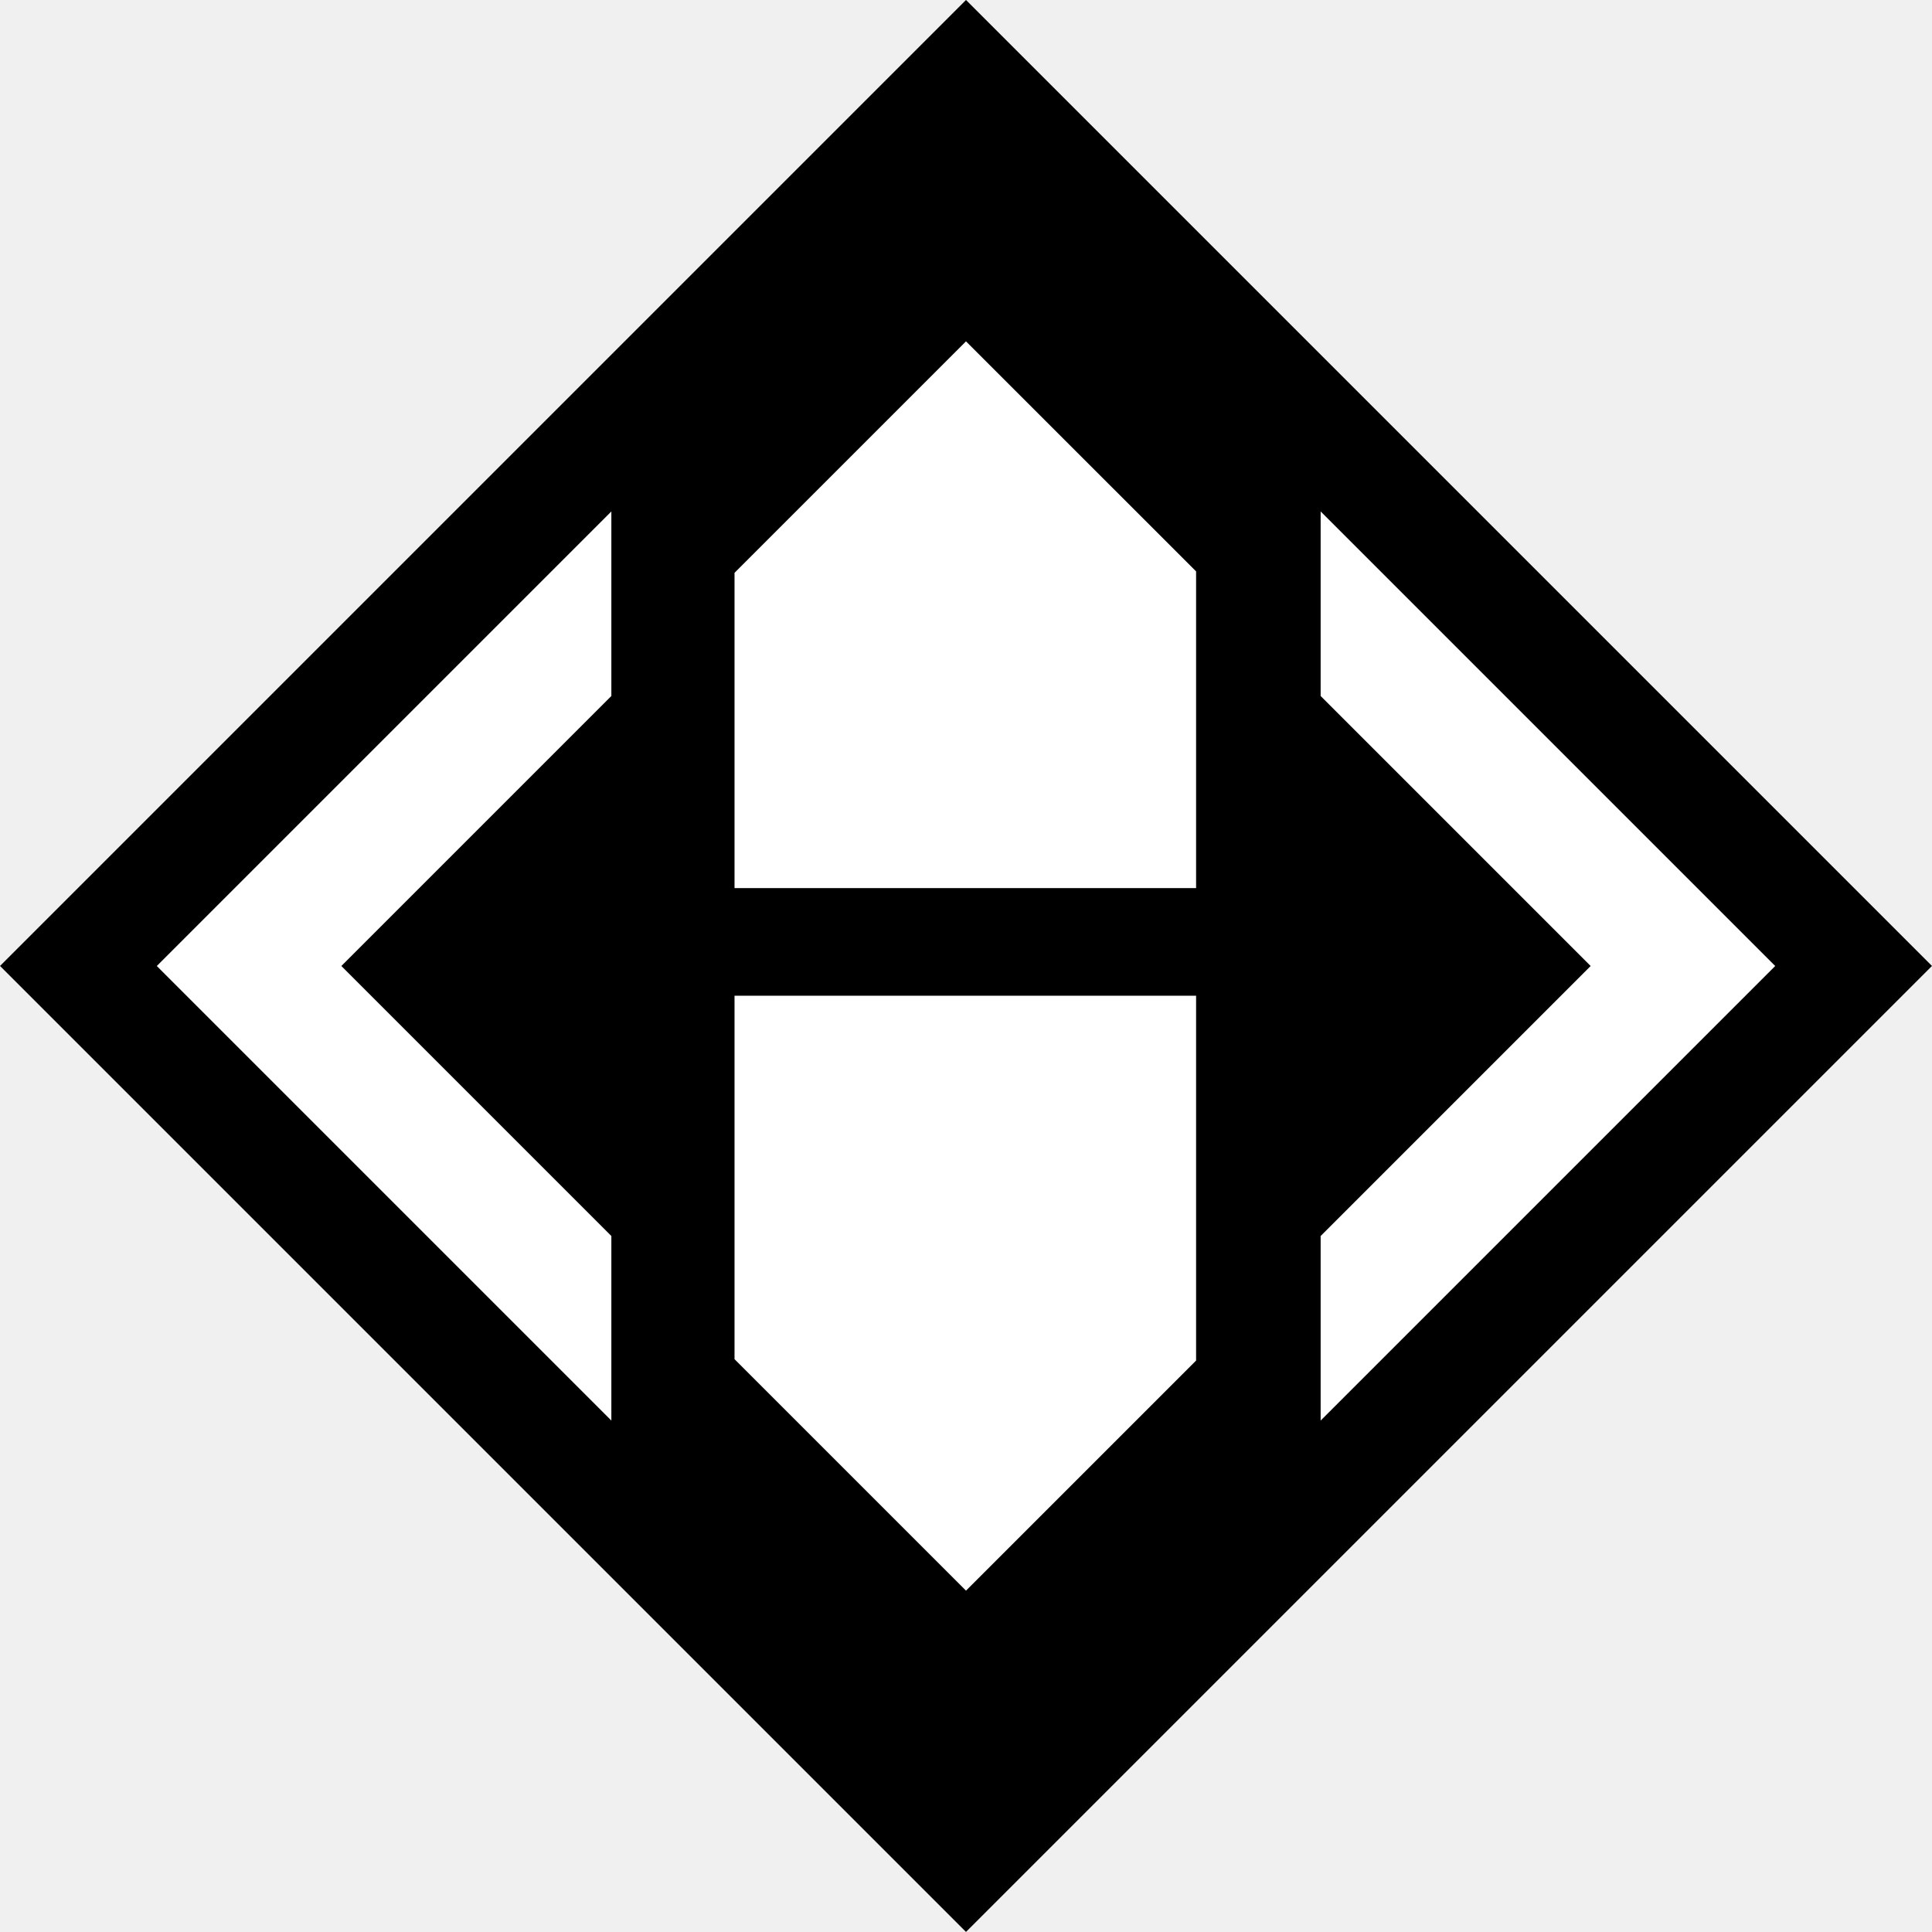
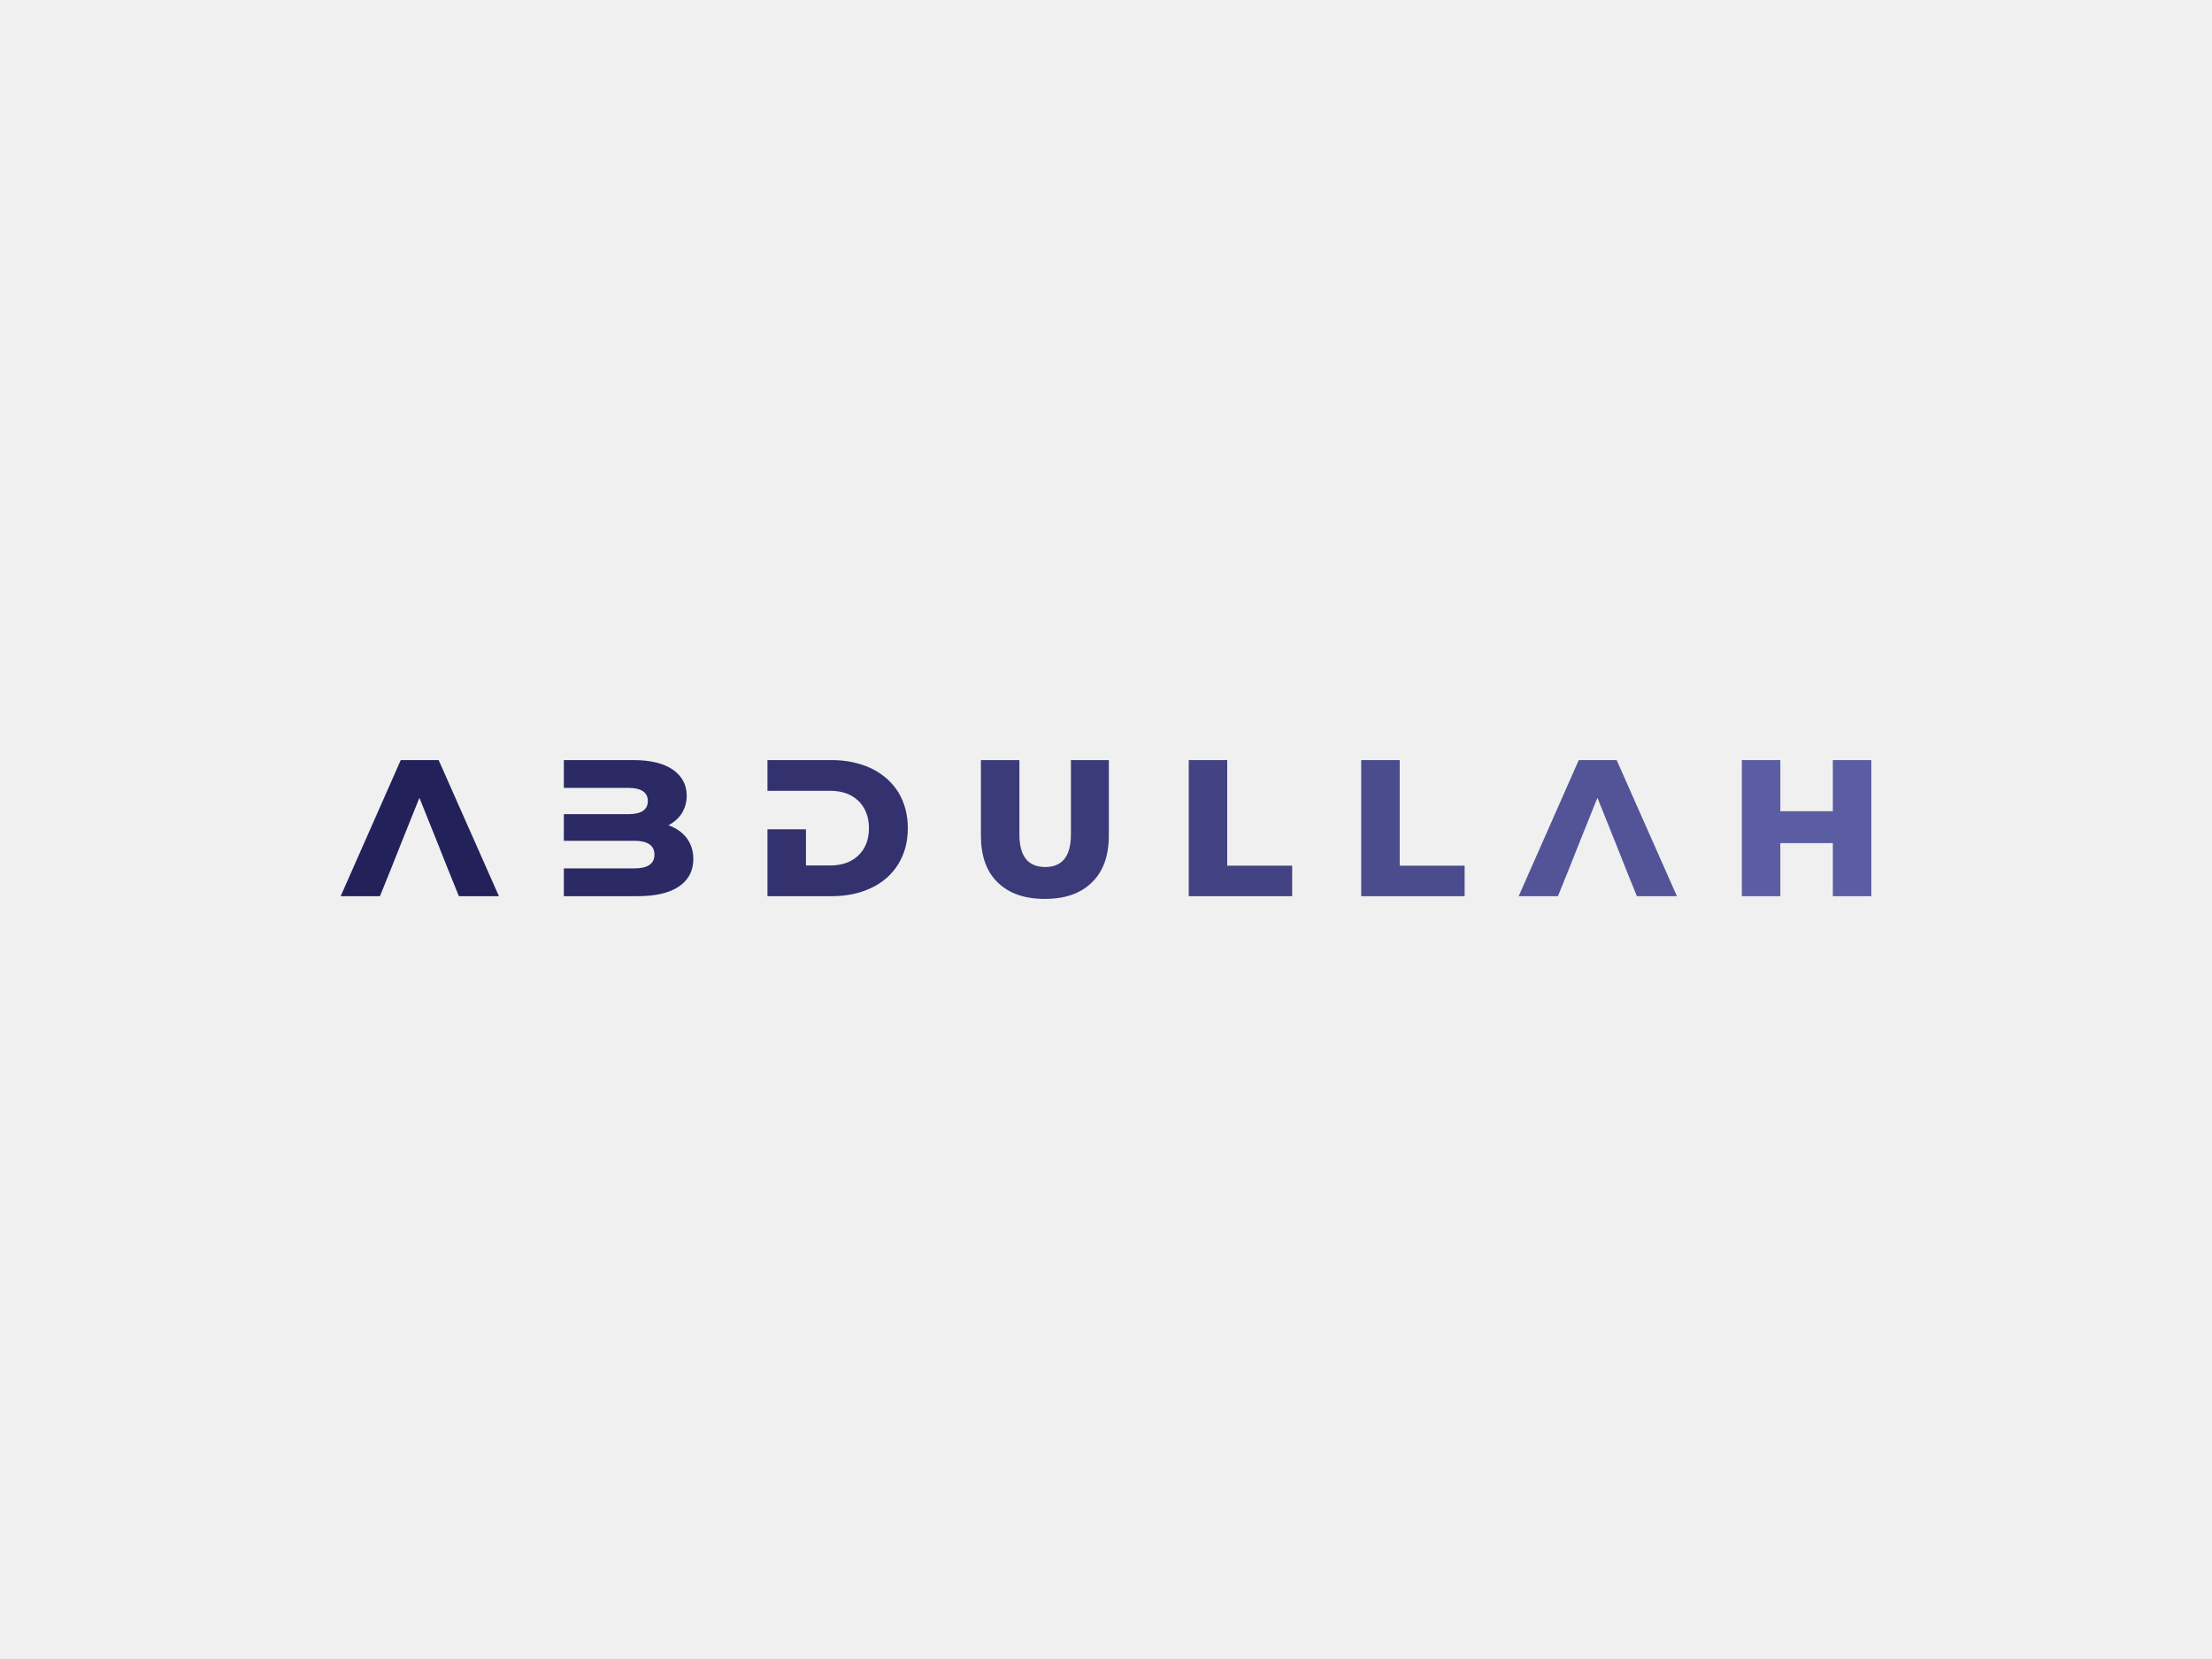
- <svg xmlns="http://www.w3.org/2000/svg" id="Layer_1" width="32" height="32" x="0" y="0" enable-background="new 0 0 32 32" version="1.1" viewBox="0 0 32 32" xml:space="preserve">
-   <g>
-     <rect width="22.627" height="22.627" x="4.686" y="4.686" fill="#000" transform="matrix(0.7071 0.7071 -0.7071 0.7071 16 -6.6274)" />
-     <polygon fill="#FFF" points="29.403 16 21.874 23.529 21.874 20.472 26.346 16 21.874 11.528 21.874 8.471" />
-     <polygon fill="#FFF" points="19.811 9.464 19.811 14.71 12.166 14.71 12.166 9.488 16 5.654" />
-     <polygon fill="#FFF" points="19.811 16.492 19.811 22.535 16 26.346 12.166 22.512 12.166 16.492" />
-     <polygon fill="#FFF" points="10.126 11.528 5.654 16 10.126 20.472 10.126 23.529 2.597 16 10.126 8.471" />
+ <svg xmlns="http://www.w3.org/2000/svg" xmlns:xlink="http://www.w3.org/1999/xlink" id="svg237395" viewBox="0 0 1024 768" height="768px" width="1024px" version="1.1">
+   <defs id="defs237399" />
+   <linearGradient spreadMethod="pad" y2="30%" x2="-10%" y1="120%" x1="30%" id="3d_gradient2-logo-ea7b57a3-56d4-4974-bba5-8aca2ebe22d6">
+     <stop id="stop237376" stop-opacity="1" stop-color="#ffffff" offset="0%" />
+     <stop id="stop237378" stop-opacity="1" stop-color="#000000" offset="100%" />
+   </linearGradient>
+   <linearGradient gradientTransform="rotate(-30)" spreadMethod="pad" y2="30%" x2="-10%" y1="120%" x1="30%" id="3d_gradient3-logo-ea7b57a3-56d4-4974-bba5-8aca2ebe22d6">
+     <stop id="stop237381" stop-opacity="1" stop-color="#ffffff" offset="0%" />
+     <stop id="stop237383" stop-opacity="1" stop-color="#cccccc" offset="50%" />
+     <stop id="stop237385" stop-opacity="1" stop-color="#000000" offset="100%" />
+   </linearGradient>
+   <g id="logo-group">
+     <image xlink:href="" id="container" style="display: none;" x="272" y="144" width="480" height="480" transform="translate(0 0)" />
+     <g id="logo-center" transform="translate(5.684341886080802e-14 0)">
+       <image xlink:href="" id="icon_container" style="display: none;" x="0" y="0" />
+       <g id="slogan" style="font-style:normal;font-weight:400;font-size:32px;line-height:1;font-family:Arvo;font-variant-ligatures:none;text-align:center;text-anchor:middle" transform="translate(0 0)" />
+       <g id="title" style="font-style:normal;font-weight:800;font-size:72px;line-height:1;font-family:'Montserrat ExtraBold Alt1';font-variant-ligatures:none;text-align:center;text-anchor:middle" transform="translate(0 0)">
+         <path id="path237404" style="font-style:normal;font-weight:800;font-size:72px;line-height:1;font-family:'Montserrat ExtraBold Alt1';font-variant-ligatures:none;text-align:center;text-anchor:middle" d="m 331.771,-50.4 h -14.04 L 295.483,0 h 14.544 l 3.96,-9.792 4.176,-10.512 6.48,-16.128 6.48,16.128 4.176,10.512 3.96,9.792 h 14.832 z" stroke-width="0" stroke-linejoin="miter" stroke-miterlimit="2" fill="#23215a" stroke="#23215a" transform="translate(0 314.47) translate(157.707 37.4) scale(1.25) translate(-295.4825 50.4)" />
+         <path id="path237406" style="font-style:normal;font-weight:800;font-size:72px;line-height:1;font-family:'Montserrat ExtraBold Alt1';font-variant-ligatures:none;text-align:center;text-anchor:middle" d="m 403.638,-21.528 c -1.656,-2.16 -3.96,-3.744 -6.768,-4.752 2.088,-1.08 3.816,-2.592 4.968,-4.464 1.152,-1.872 1.8,-4.032 1.8,-6.48 0,-4.032 -1.728,-7.2 -5.04,-9.576 -3.384,-2.376 -8.28,-3.6 -14.688,-3.6 h -25.776 v 10.296 h 23.904 c 4.752,0 7.2,1.656 7.2,4.824 0,3.312 -2.448,4.896 -7.2,4.896 h -23.904 v 9.864 h 26.064 c 4.968,0 7.488,1.728 7.488,5.112 0,3.456 -2.52,5.112 -7.488,5.112 h -26.064 V 0 h 27.216 c 6.696,0 11.808,-1.152 15.408,-3.6 3.528,-2.376 5.328,-5.76 5.328,-10.224 0,-3.024 -0.864,-5.544 -2.448,-7.704 z" stroke-width="0" stroke-linejoin="miter" stroke-miterlimit="2" fill="#2b2a64" stroke="#2b2a64" transform="translate(0 314.47) translate(261.021 37.4) scale(1.25) translate(-358.1338 50.4)" />
+         <path id="path237408" style="font-style:normal;font-weight:800;font-size:72px;line-height:1;font-family:'Montserrat ExtraBold Alt1';font-variant-ligatures:none;text-align:center;text-anchor:middle" d="m 461.996,-38.52 c -2.376,-3.744 -5.688,-6.696 -9.936,-8.784 -4.32,-2.016 -9.216,-3.096 -14.688,-3.096 H 413.54 v 11.376 h 23.256 c 4.32,0 7.776,1.224 10.368,3.672 2.592,2.52 3.96,5.904 3.96,10.152 0,4.32 -1.368,7.704 -3.96,10.152 -2.592,2.448 -6.048,3.672 -10.368,3.672 h -9 V -24.768 H 413.54 V 0 h 23.832 c 5.472,0 10.368,-1.008 14.688,-3.096 4.248,-2.016 7.56,-4.968 9.936,-8.784 2.304,-3.744 3.528,-8.208 3.528,-13.32 0,-5.04 -1.224,-9.504 -3.528,-13.32 z" stroke-width="0" stroke-linejoin="miter" stroke-miterlimit="2" fill="#33326f" stroke="#33326f" transform="translate(0 314.47) translate(355.2788 37.4) scale(1.25) translate(-413.54 50.4)" />
+         <path id="path237410" style="font-style:normal;font-weight:800;font-size:72px;line-height:1;font-family:'Montserrat ExtraBold Alt1';font-variant-ligatures:none;text-align:center;text-anchor:middle" d="m 478.784,-5.112 c 4.176,4.104 10.008,6.12 17.496,6.12 7.488,0 13.248,-2.016 17.424,-6.12 4.176,-4.032 6.264,-9.864 6.264,-17.352 V -50.4 h -14.04 v 27.504 c 0,8.064 -3.168,12.096 -9.504,12.096 -6.408,0 -9.576,-4.032 -9.576,-12.096 V -50.4 h -14.256 v 27.936 c 0,7.488 2.016,13.32 6.192,17.352 z" stroke-width="0" stroke-linejoin="miter" stroke-miterlimit="2" fill="#3b3b79" stroke="#3b3b79" transform="translate(0 314.47) translate(454.0943 37.4) scale(1.25) translate(-472.5924 50.4)" />
+         <path id="path237412" style="font-style:normal;font-weight:800;font-size:72px;line-height:1;font-family:'Montserrat ExtraBold Alt1';font-variant-ligatures:none;text-align:center;text-anchor:middle" d="M 529.556,-50.4 V 0 h 38.304 v -11.304 h -24.048 V -50.4 Z" stroke-width="0" stroke-linejoin="miter" stroke-miterlimit="2" fill="#434383" stroke="#434383" transform="translate(0 314.47) translate(550.2984 37.4) scale(1.25) translate(-529.5556 50.4)" />
+         <path id="path237414" style="font-style:normal;font-weight:800;font-size:72px;line-height:1;font-family:'Montserrat ExtraBold Alt1';font-variant-ligatures:none;text-align:center;text-anchor:middle" d="M 573.431,-50.4 V 0 h 38.304 v -11.304 h -24.048 V -50.4 Z" stroke-width="0" stroke-linejoin="miter" stroke-miterlimit="2" fill="#4b4c8d" stroke="#4b4c8d" transform="translate(0 314.47) translate(630.1421 37.4) scale(1.25) translate(-573.4306 50.4)" />
+         <path id="path237416" style="font-style:normal;font-weight:800;font-size:72px;line-height:1;font-family:'Montserrat ExtraBold Alt1';font-variant-ligatures:none;text-align:center;text-anchor:middle" d="m 648.036,-50.4 h -14.04 L 611.748,0 h 14.544 l 3.96,-9.792 4.176,-10.512 6.48,-16.128 6.48,16.128 4.176,10.512 3.96,9.792 h 14.832 z" stroke-width="0" stroke-linejoin="miter" stroke-miterlimit="2" fill="#535498" stroke="#535498" transform="translate(0 314.47) translate(703.039 37.4) scale(1.25) translate(-611.7481 50.4)" />
+         <path id="path237418" style="font-style:normal;font-weight:800;font-size:72px;line-height:1;font-family:'Montserrat ExtraBold Alt1';font-variant-ligatures:none;text-align:center;text-anchor:middle" d="m 722.351,-50.4 h -14.256 v 18.936 H 688.655 V -50.4 H 674.399 V 0 h 14.256 v -19.656 h 19.44 V 0 h 14.256 z" stroke-width="0" stroke-linejoin="miter" stroke-miterlimit="2" fill="#5b5da2" stroke="#5b5da2" transform="translate(0 314.47) translate(806.353 37.4) scale(1.25) translate(-674.3994 50.4)" />
+       </g>
+       <image xlink:href="" id="icon" style="display: none;" x="0" y="0" />
+     </g>
  </g>
</svg>
